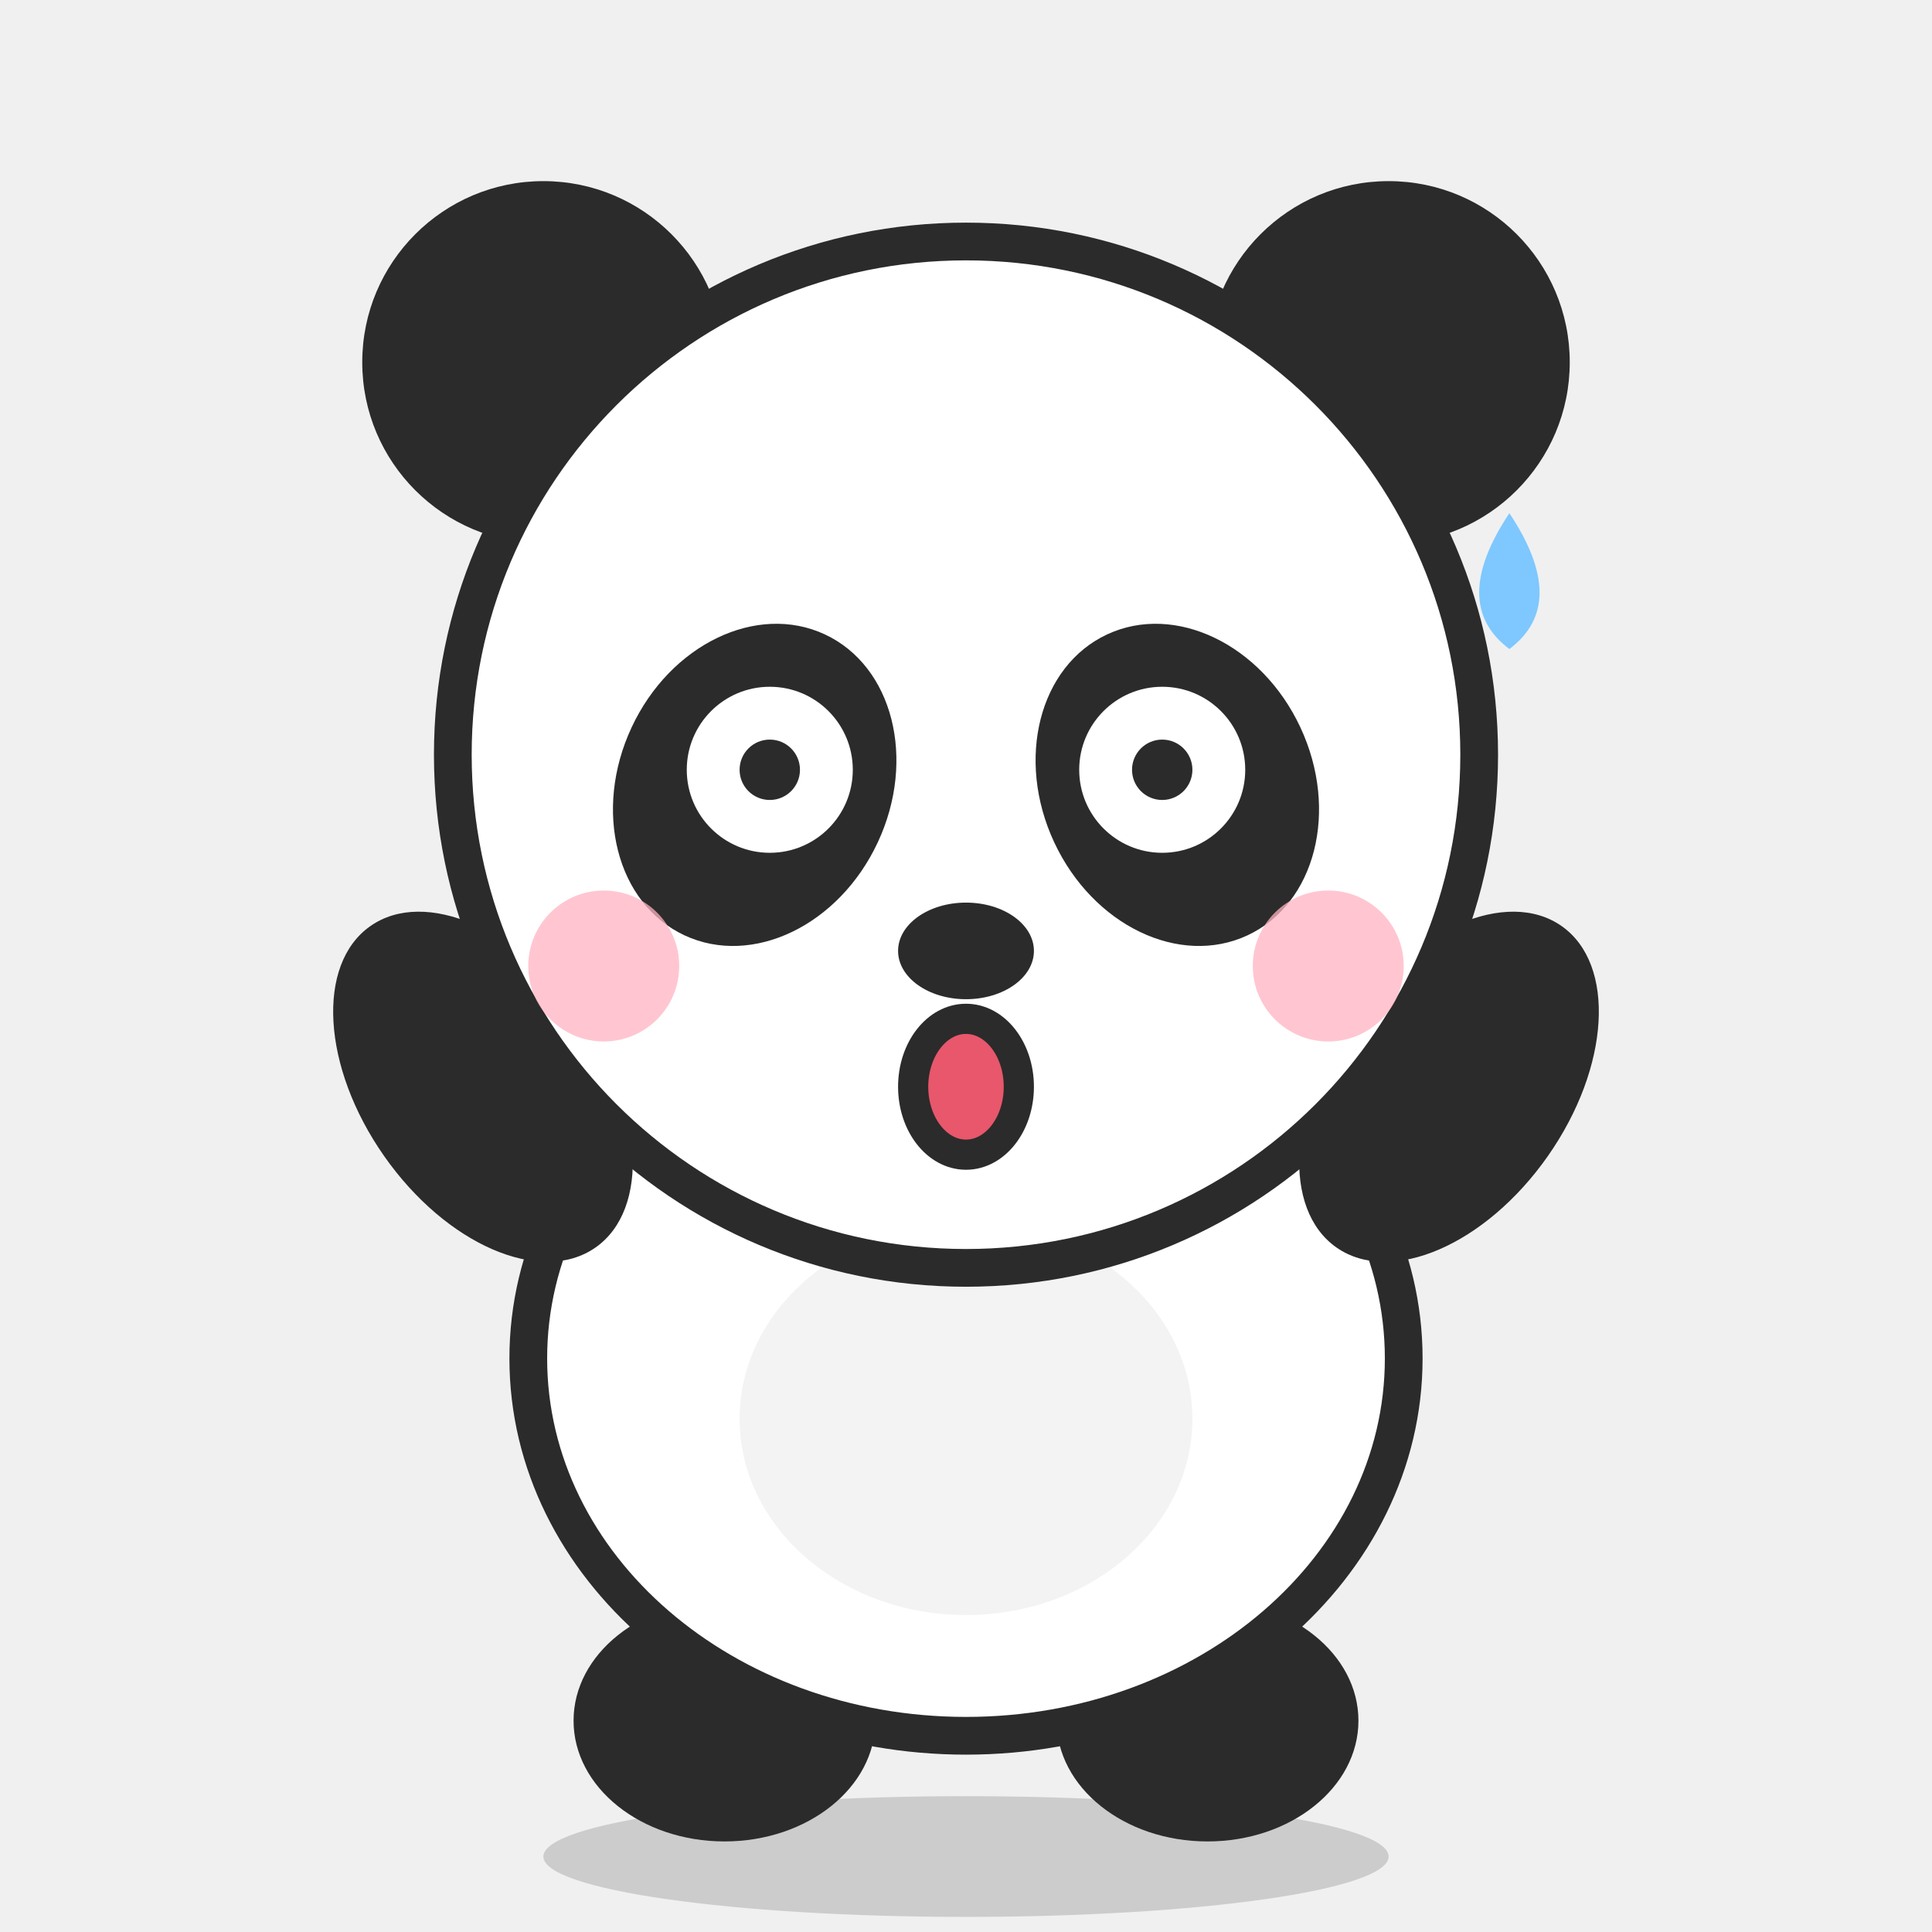
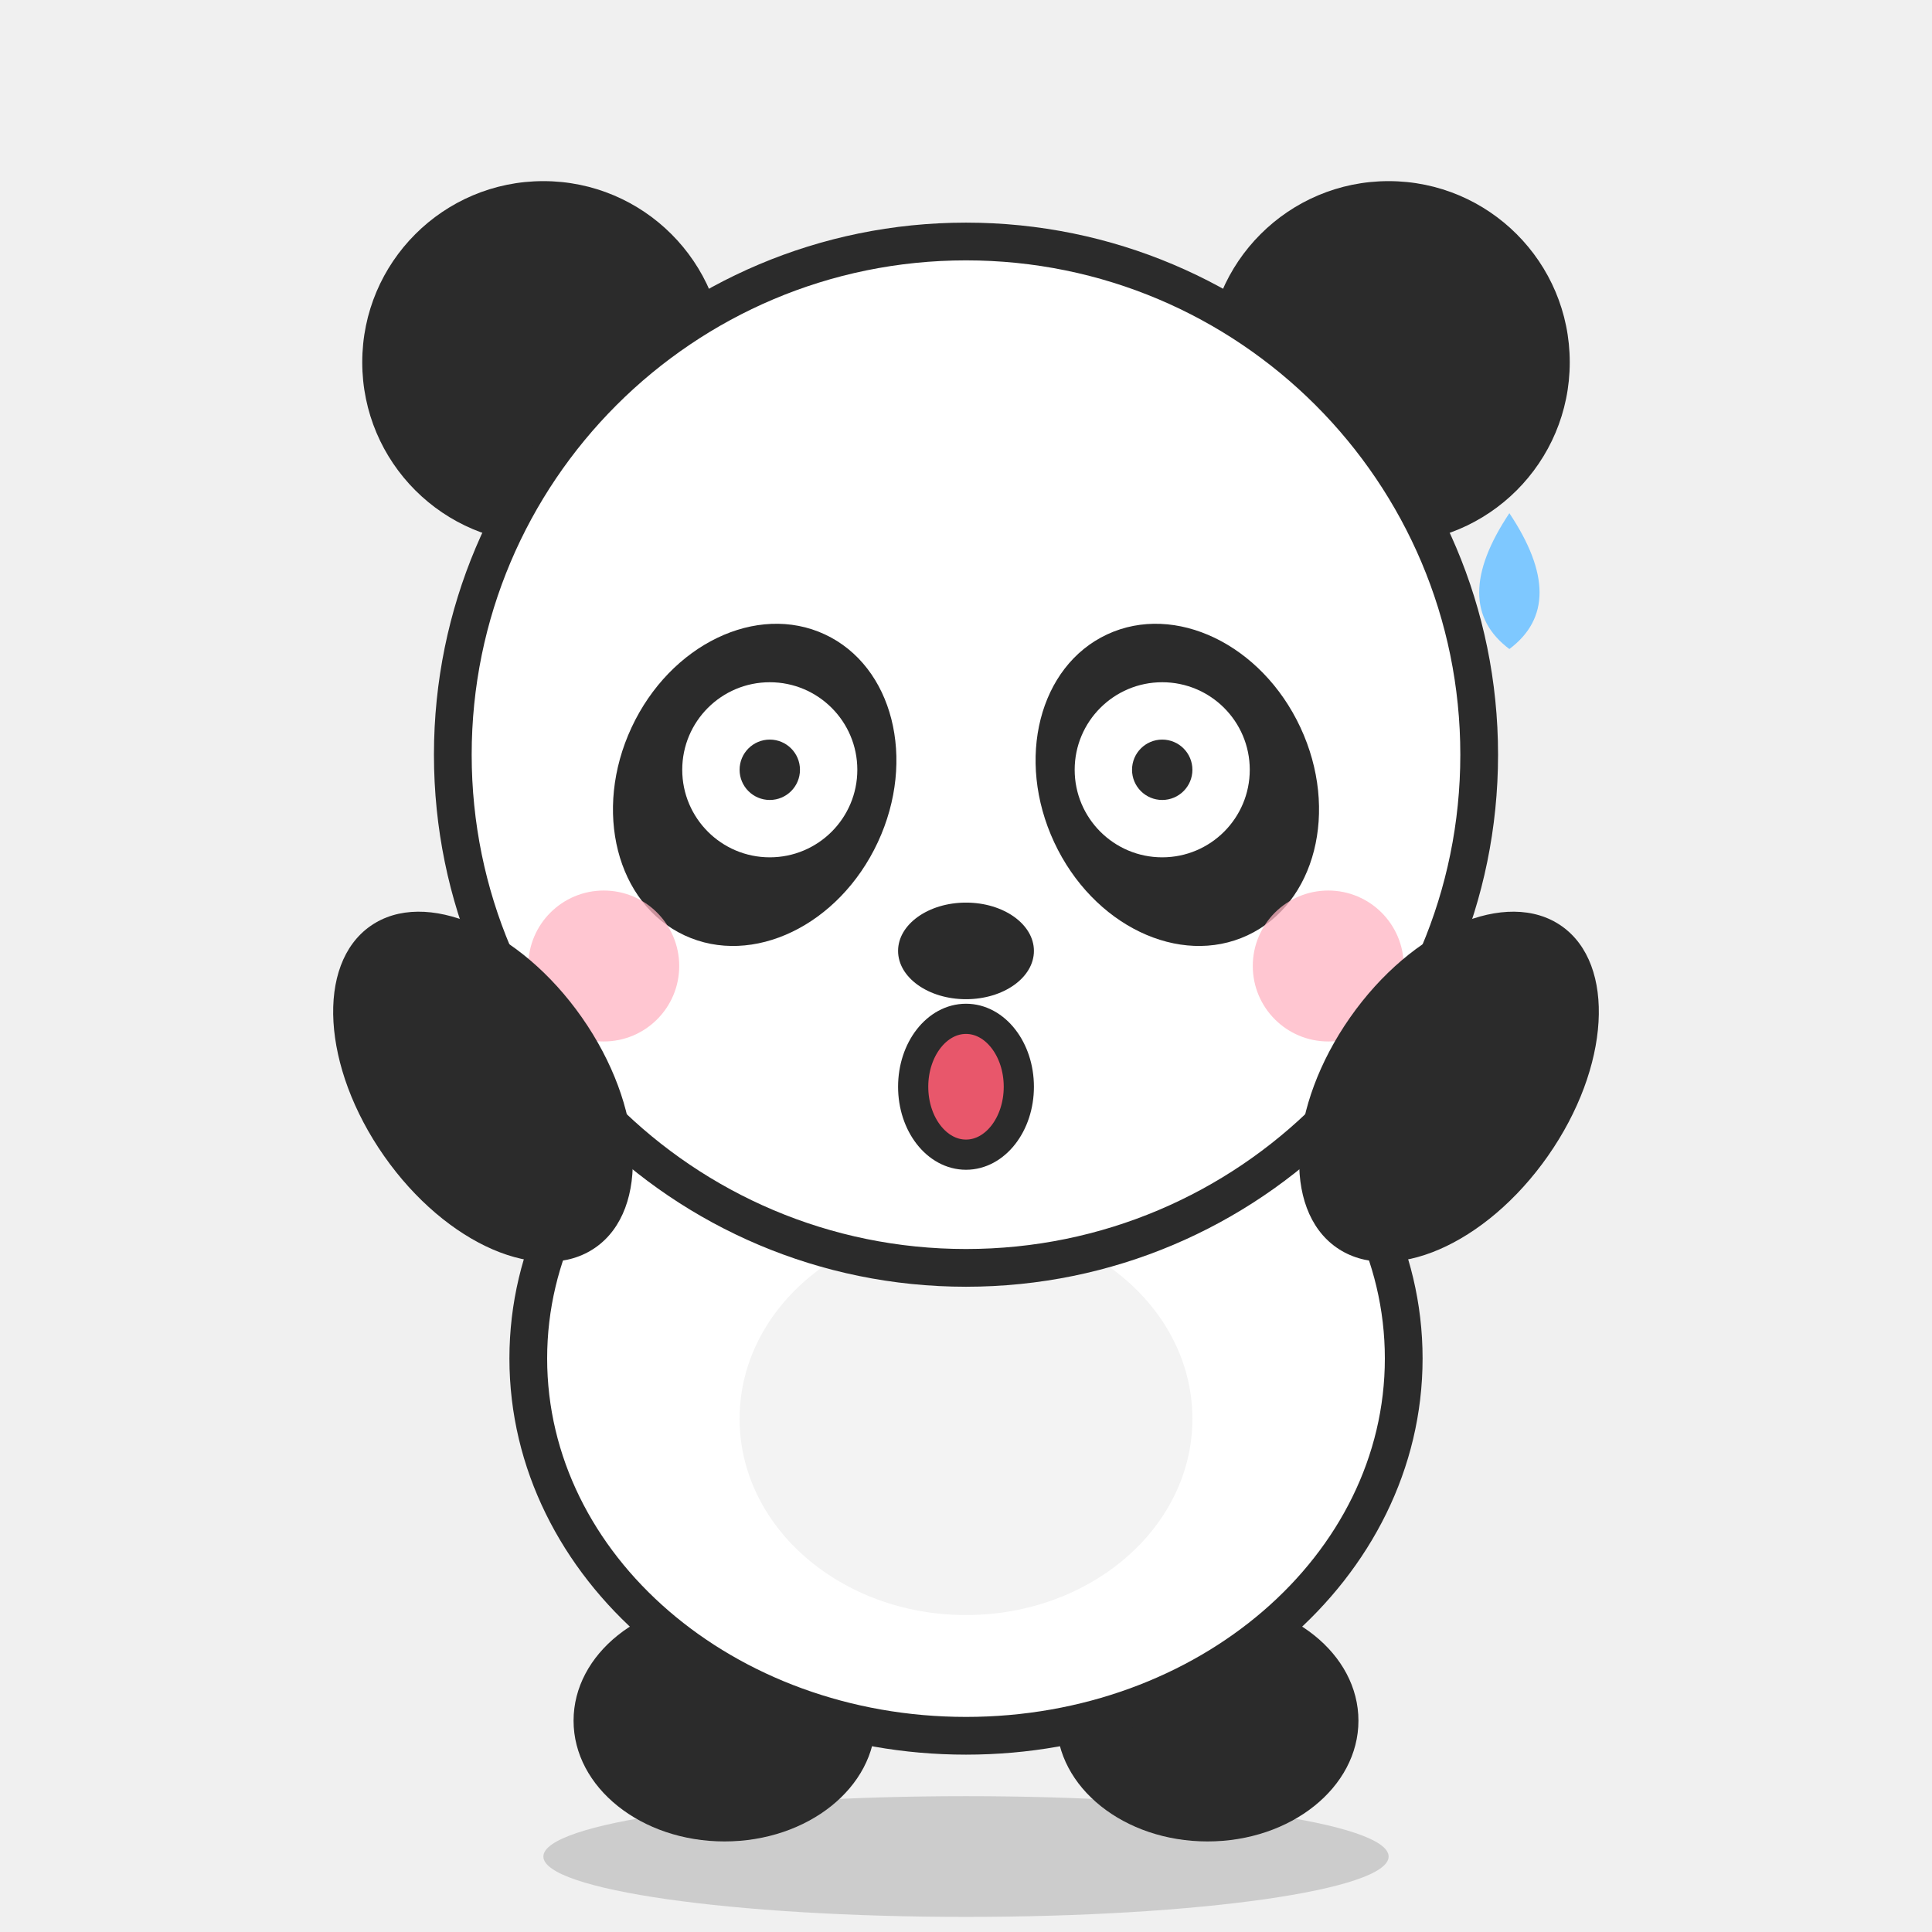
<svg xmlns="http://www.w3.org/2000/svg" viewBox="0 0 128 128" width="128" height="128">
  <ellipse cx="64" cy="123" rx="28" ry="4" fill="#000" opacity=".15" />
  <ellipse cx="48" cy="114" rx="10" ry="8" fill="#2b2b2b" transform="rotate(0 48 114)" />
  <ellipse cx="80" cy="114" rx="10" ry="8" fill="#2b2b2b" transform="rotate(0 80 114)" />
  <ellipse cx="64" cy="90" rx="29" ry="25" fill="#ffffff" stroke="#2b2b2b" stroke-width="2.5" />
  <ellipse cx="64" cy="94" rx="15" ry="13" fill="#f3f3f3" />
-   <ellipse cx="32" cy="72" rx="8" ry="13" fill="#2b2b2b" transform="rotate(-35 32 72)" />
-   <ellipse cx="96" cy="72" rx="8" ry="13" fill="#2b2b2b" transform="rotate(35 96 72)" />
  <circle cx="36" cy="24" r="12" fill="#2b2b2b" />
  <circle cx="92" cy="24" r="12" fill="#2b2b2b" />
  <circle cx="64" cy="50" r="34" fill="#ffffff" stroke="#2b2b2b" stroke-width="2.5" />
  <ellipse cx="50" cy="52" rx="9" ry="11" fill="#2b2b2b" transform="rotate(25 50 52)" />
  <ellipse cx="78" cy="52" rx="9" ry="11" fill="#2b2b2b" transform="rotate(-25 78 52)" />
-   <circle cx="51" cy="51" r="5.5" fill="#fff" />
+   <circle cx="51" cy="51" r="5.8" fill="#fff" />
  <circle cx="51" cy="51" r="2" fill="#2b2b2b" />
-   <circle cx="77" cy="51" r="5.5" fill="#fff" />
+   <circle cx="77" cy="51" r="5.8" fill="#fff" />
  <circle cx="77" cy="51" r="2" fill="#2b2b2b" />
  <ellipse cx="64" cy="63" rx="4.5" ry="3.2" fill="#2b2b2b" />
  <ellipse cx="64" cy="72" rx="3.5" ry="4.5" fill="#e8576b" stroke="#2b2b2b" stroke-width="2" />
-   <circle cx="40" cy="64" r="5" fill="#ffb3c1" opacity=".75" />
-   <circle cx="88" cy="64" r="5" fill="#ffb3c1" opacity=".75" />
+   <ellipse cx="40" cy="64" rx="5" ry="5" fill="#ffb3c1" opacity=".75" />
+   <ellipse cx="88" cy="64" rx="5" ry="5" fill="#ffb3c1" opacity=".75" />
+   <ellipse cx="32" cy="72" rx="8" ry="13" fill="#2b2b2b" transform="rotate(-35 32 72)" />
+   <ellipse cx="96" cy="72" rx="8" ry="13" fill="#2b2b2b" transform="rotate(35 96 72)" />
  <path d="M100 34 q-4 6 0 9 q4 -3 0 -9z" fill="#7ec8ff" />
</svg>
